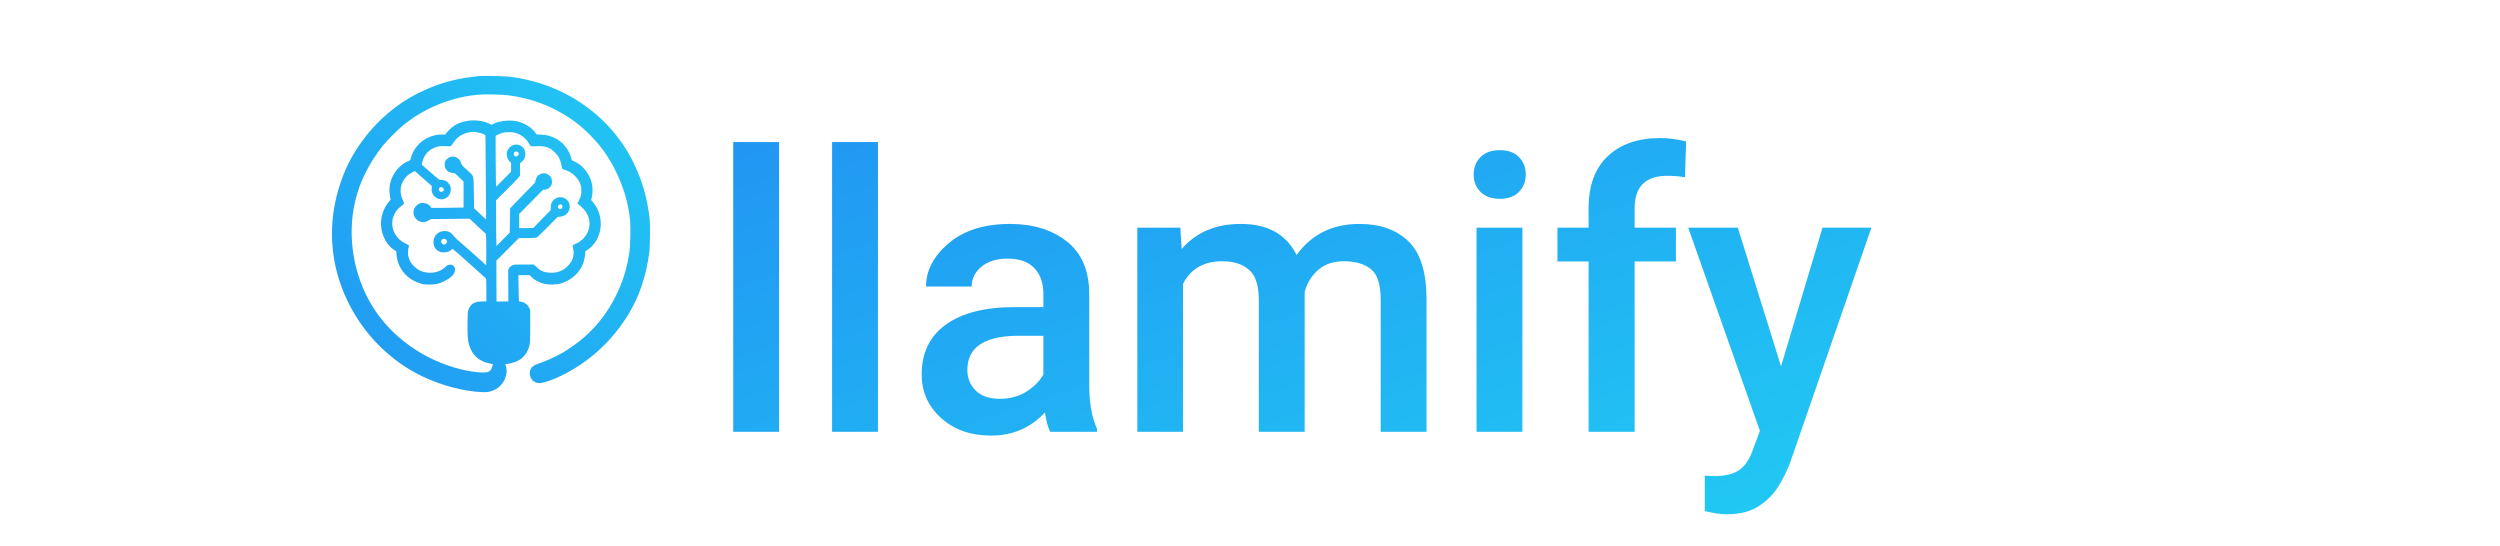
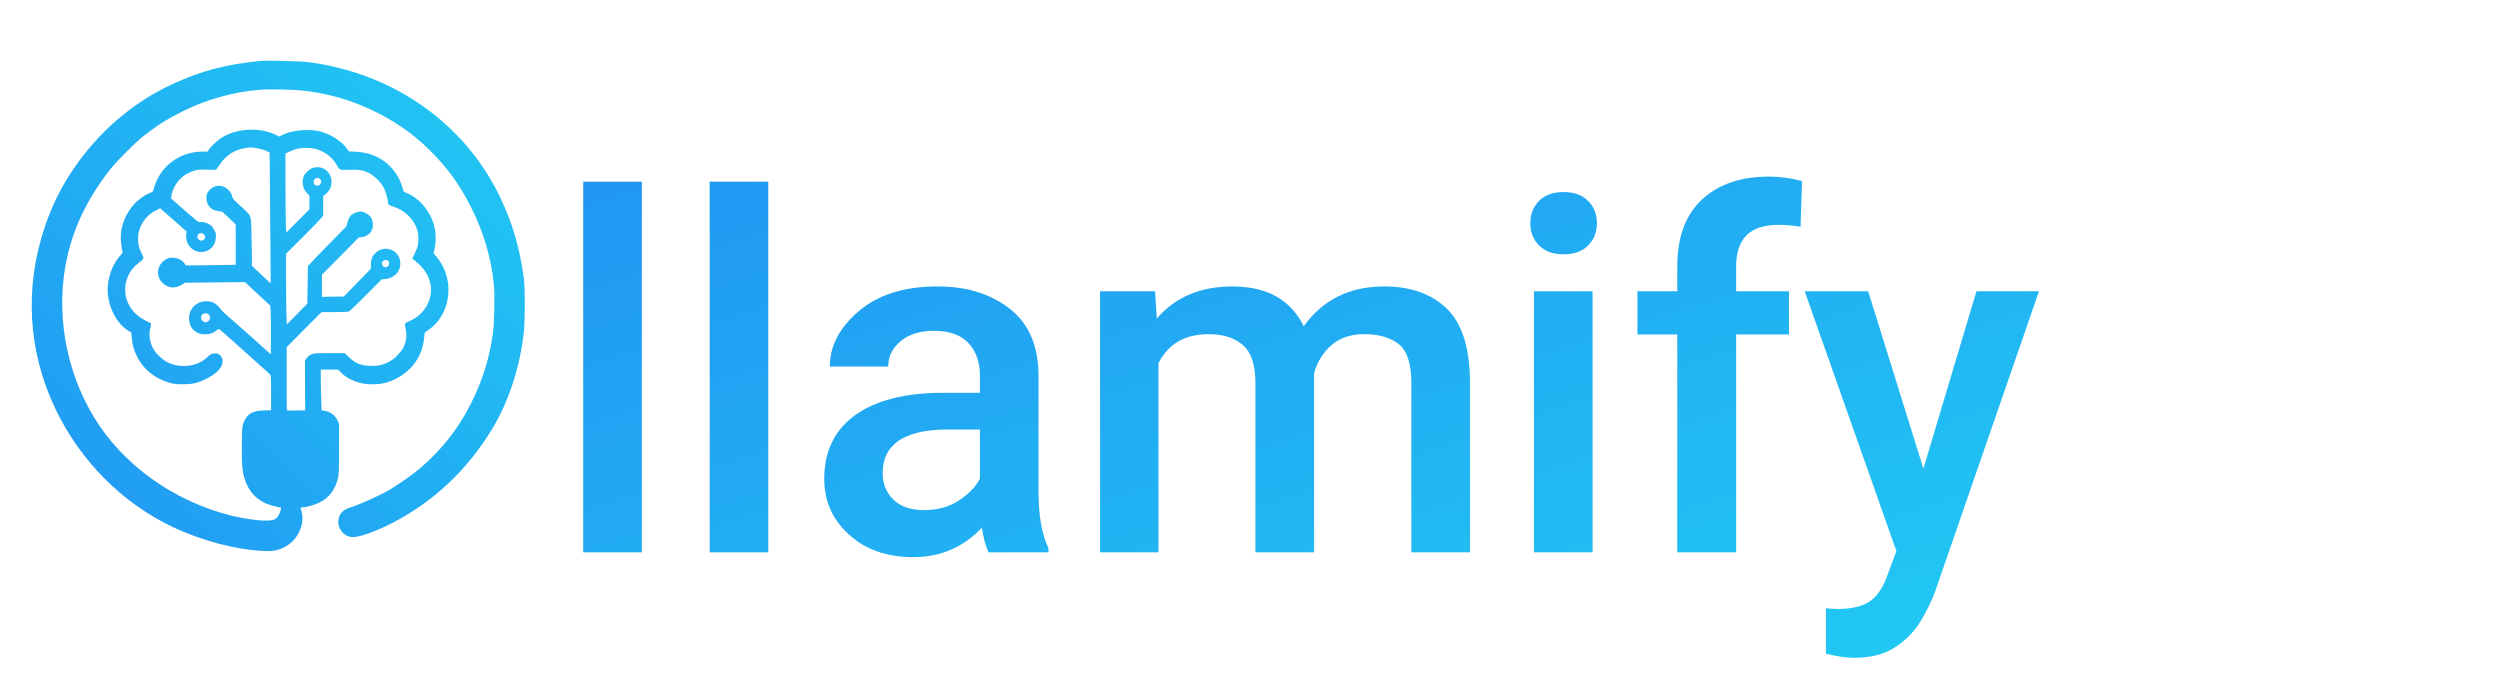
- <svg xmlns="http://www.w3.org/2000/svg" width="1100" height="240" viewBox="0 0 1100 240" role="img" aria-label="Ollamify">
+ <svg xmlns="http://www.w3.org/2000/svg" width="860" height="240" viewBox="0 0 860 240" role="img" aria-label="Ollamify">
  <defs>
    <linearGradient id="ollamifyGradient" x1="0" y1="0" x2="1" y2="1">
      <stop offset="0%" stop-color="#2196F3" />
      <stop offset="100%" stop-color="#21CBF3" />
    </linearGradient>
  </defs>
-   <g transform="translate(129,16) scale(0.17)">
-     <g transform="translate(0,1024) scale(0.1,-0.1)" fill="url(#ollamifyGradient)" stroke="none">
-       <path d="M4825 9214 c-585 -59 -983 -163 -1470 -387 -653 -299 -1236 -799 -1654 -1417 -208 -307 -355 -604 -476 -961 -347 -1022 -284 -2091 180 -3055 416 -864 1113 -1564 1955 -1962 484 -229 1054 -379 1515 -399 122 -5 151 -3 222 15 225 57 390 241 423 471 10 69 -1 162 -25 224 -6 14 -2 17 26 17 61 0 203 40 287 81 157 76 264 217 309 408 16 67 18 127 18 491 l0 415 -24 53 c-41 92 -122 150 -232 167 l-36 5 -6 197 c-4 108 -7 261 -7 340 l0 143 145 0 145 0 59 -59 c69 -69 184 -130 306 -162 124 -33 319 -31 440 5 118 35 219 87 314 162 183 144 289 337 315 570 l11 103 71 49 c318 224 420 692 230 1059 -25 49 -70 117 -99 153 l-54 64 13 56 c36 146 28 317 -21 461 -74 215 -252 414 -437 485 -23 9 -46 20 -51 24 -4 3 -16 40 -28 81 -39 143 -141 299 -257 394 -141 117 -317 183 -515 192 l-118 6 -29 42 c-94 137 -303 264 -497 301 -192 36 -469 1 -600 -76 l-34 -20 -42 21 c-253 130 -612 126 -869 -8 -83 -43 -207 -148 -255 -214 l-35 -49 -83 0 c-394 0 -732 -265 -819 -643 -5 -20 -16 -32 -39 -39 -111 -39 -249 -143 -327 -247 -153 -203 -209 -431 -164 -673 l16 -88 -40 -45 c-140 -159 -222 -400 -209 -615 17 -271 159 -532 353 -646 l41 -24 7 -83 c9 -113 31 -197 78 -297 102 -221 291 -380 545 -457 76 -23 106 -26 223 -27 166 -1 245 17 385 84 170 83 272 182 283 276 6 59 -3 87 -39 123 -26 26 -38 31 -80 31 -61 0 -79 -9 -146 -72 -159 -149 -437 -181 -650 -76 -75 37 -178 128 -223 198 -74 116 -98 253 -65 381 9 33 13 64 10 70 -4 5 -35 22 -70 38 -310 141 -443 467 -310 759 39 85 94 152 179 216 47 36 76 66 76 77 0 11 -15 49 -34 86 -41 81 -56 149 -56 247 0 189 119 375 294 462 l75 37 39 -34 c22 -19 121 -106 221 -194 l181 -160 -6 -56 c-20 -175 138 -319 305 -279 110 26 180 112 189 230 4 61 1 76 -22 124 -15 31 -44 69 -64 86 -45 37 -124 62 -169 54 -36 -7 -45 0 -363 280 -69 61 -127 111 -129 113 -2 1 2 31 9 65 33 154 143 296 280 360 111 53 163 62 314 56 72 -3 136 -4 143 -1 7 2 37 42 68 89 102 152 239 242 420 272 89 15 102 15 196 -1 58 -10 124 -28 157 -44 l57 -28 3 -220 c4 -370 17 -1960 16 -1963 -2 -3 -38 31 -251 232 l-63 59 0 156 c0 86 -3 268 -7 404 -7 294 2 269 -160 417 -150 137 -149 136 -163 185 -38 135 -185 211 -305 156 -51 -23 -101 -75 -116 -119 -18 -56 -7 -141 25 -190 38 -56 82 -82 165 -96 l68 -11 112 -106 111 -106 0 -336 0 -336 -92 -3 c-51 -2 -239 -5 -418 -6 l-325 -2 -20 32 c-32 52 -103 89 -179 95 -57 5 -72 2 -120 -21 -160 -78 -193 -282 -64 -402 89 -85 203 -95 315 -28 l56 35 501 5 501 5 210 -196 210 -195 8 -88 c4 -48 6 -231 5 -407 l-3 -320 -155 140 c-130 118 -249 224 -621 550 -18 17 -47 48 -64 70 -65 88 -140 128 -237 127 -156 -2 -275 -110 -286 -261 -8 -123 41 -216 140 -265 42 -21 66 -26 127 -26 83 0 133 17 189 64 18 16 38 26 45 23 12 -5 218 -187 622 -551 110 -99 210 -189 222 -200 22 -21 23 -24 23 -313 l0 -293 -82 0 c-223 0 -317 -53 -380 -211 -20 -50 -22 -77 -26 -338 -4 -304 5 -452 37 -564 78 -271 247 -430 520 -490 l99 -22 -5 -30 c-2 -16 -17 -54 -31 -84 -40 -81 -83 -101 -222 -101 -153 0 -369 32 -582 85 -962 243 -1803 847 -2287 1645 -483 797 -646 1787 -441 2685 118 515 358 999 726 1462 99 125 410 436 534 534 218 173 397 287 643 411 412 206 843 329 1297 369 167 15 571 6 760 -16 570 -66 1119 -270 1605 -595 181 -121 328 -243 496 -410 288 -287 483 -555 671 -926 217 -427 348 -871 389 -1324 15 -162 5 -635 -16 -785 -60 -427 -172 -789 -361 -1166 -233 -466 -541 -846 -949 -1170 -87 -69 -326 -232 -421 -287 -179 -103 -484 -240 -664 -297 -73 -23 -135 -70 -161 -122 -76 -155 17 -339 186 -367 107 -18 415 89 715 247 676 356 1231 881 1637 1550 273 451 453 987 529 1582 23 178 27 750 6 915 -66 519 -187 936 -399 1380 -592 1238 -1803 2084 -3228 2256 -114 14 -680 27 -770 18z m935 -1474 c128 -35 261 -135 325 -246 63 -109 52 -104 217 -97 164 6 240 -7 343 -60 77 -40 191 -154 232 -232 34 -65 73 -192 73 -238 0 -50 16 -64 97 -88 186 -56 350 -221 399 -404 17 -61 18 -176 3 -247 -6 -29 -30 -89 -52 -133 l-40 -80 49 -40 c140 -115 214 -221 249 -360 66 -258 -86 -538 -348 -646 -75 -30 -82 -43 -62 -118 28 -111 13 -230 -43 -335 -15 -28 -59 -83 -98 -123 -122 -124 -278 -181 -463 -170 -154 9 -238 45 -349 152 l-64 60 -256 0 c-242 0 -260 -1 -304 -22 -31 -14 -56 -36 -75 -64 l-28 -43 2 -412 3 -413 -151 -3 c-83 -2 -153 -1 -155 1 -2 2 -4 241 -4 530 l0 526 291 293 291 292 213 0 c124 0 226 4 242 10 15 6 145 129 289 274 l261 263 60 5 c156 15 265 139 250 285 -22 212 -275 296 -424 141 -46 -48 -66 -102 -67 -184 l-1 -71 -225 -231 -225 -231 -182 -3 -183 -3 0 185 0 185 308 311 307 311 53 6 c70 8 133 52 162 112 18 37 21 59 18 110 -5 84 -41 137 -118 178 -48 25 -62 28 -110 23 -63 -8 -129 -43 -155 -83 -11 -15 -28 -58 -40 -96 l-20 -68 -292 -298 c-161 -164 -305 -313 -320 -332 l-28 -33 -5 -312 -5 -313 -171 -173 -171 -173 -7 179 c-3 99 -6 364 -6 590 l0 411 281 280 c154 154 294 298 310 319 l29 39 0 161 0 162 46 38 c84 71 115 184 79 287 -44 124 -169 186 -297 147 -53 -16 -132 -88 -153 -140 -39 -96 -12 -220 64 -292 l31 -30 0 -115 0 -115 -192 -193 -193 -194 -7 83 c-3 46 -6 342 -7 660 l-1 576 66 31 c36 17 84 36 107 42 96 27 248 27 347 -1z m60 -500 c26 -26 25 -58 -2 -87 -41 -44 -108 -19 -108 40 0 61 67 90 110 47z m-1943 -922 c40 -38 24 -90 -33 -104 -30 -8 -74 28 -74 61 0 59 63 85 107 43z m3083 -447 c25 -47 -1 -101 -48 -101 -54 0 -81 62 -45 102 22 25 79 24 93 -1z m-3000 -891 c30 -30 27 -83 -6 -109 -35 -28 -69 -26 -99 4 -50 49 -19 125 50 125 22 0 43 -8 55 -20z" />
+   <g transform="translate(10,20) scale(0.2060606)">
+     <g transform="translate(0,825) scale(0.1,-0.1)" fill="url(#ollamifyGradient)" stroke="none">
+       <path d="M3865 8204 c-585 -59 -983 -163 -1470 -387 -653 -299 -1236 -799 -1654 -1417 -208 -307 -355 -604 -476 -961 -347 -1022 -284 -2091 180 -3055 416 -864 1113 -1564 1955 -1962 484 -229 1054 -379 1515 -399 122 -5 151 -3 222 15 225 57 390 241 423 471 10 69 -1 162 -25 224 -6 14 -2 17 26 17 61 0 203 40 287 81 157 76 264 217 309 408 16 67 18 127 18 491 l0 415 -24 53 c-41 92 -122 150 -232 167 l-36 5 -6 197 c-4 108 -7 261 -7 340 l0 143 145 0 145 0 59 -59 c69 -69 184 -130 306 -162 124 -33 319 -31 440 5 118 35 219 87 314 162 183 144 289 337 315 570 l11 103 71 49 c318 224 420 692 230 1059 -25 49 -70 117 -99 153 l-54 64 13 56 c36 146 28 317 -21 461 -74 215 -252 414 -437 485 -23 9 -46 20 -51 24 -4 3 -16 40 -28 81 -39 143 -141 299 -257 394 -141 117 -317 183 -515 192 l-118 6 -29 42 c-94 137 -303 264 -497 301 -192 36 -469 1 -600 -76 l-34 -20 -42 21 c-253 130 -612 126 -869 -8 -83 -43 -207 -148 -255 -214 l-35 -49 -83 0 c-394 0 -732 -265 -819 -643 -5 -20 -16 -32 -39 -39 -111 -39 -249 -143 -327 -247 -153 -203 -209 -431 -164 -673 l16 -88 -40 -45 c-140 -159 -222 -400 -209 -615 17 -271 159 -532 353 -646 l41 -24 7 -83 c9 -113 31 -197 78 -297 102 -221 291 -380 545 -457 76 -23 106 -26 223 -27 166 -1 245 17 385 84 170 83 272 182 283 276 6 59 -3 87 -39 123 -26 26 -38 31 -80 31 -61 0 -79 -9 -146 -72 -159 -149 -437 -181 -650 -76 -75 37 -178 128 -223 198 -74 116 -98 253 -65 381 9 33 13 64 10 70 -4 5 -35 22 -70 38 -310 141 -443 467 -310 759 39 85 94 152 179 216 47 36 76 66 76 77 0 11 -15 49 -34 86 -41 81 -56 149 -56 247 0 189 119 375 294 462 l75 37 39 -34 c22 -19 121 -106 221 -194 l181 -160 -6 -56 c-20 -175 138 -319 305 -279 110 26 180 112 189 230 4 61 1 76 -22 124 -15 31 -44 69 -64 86 -45 37 -124 62 -169 54 -36 -7 -45 0 -363 280 -69 61 -127 111 -129 113 -2 1 2 31 9 65 33 154 143 296 280 360 111 53 163 62 314 56 72 -3 136 -4 143 -1 7 2 37 42 68 89 102 152 239 242 420 272 89 15 102 15 196 -1 58 -10 124 -28 157 -44 l57 -28 3 -220 c4 -370 17 -1960 16 -1963 -2 -3 -38 31 -251 232 l-63 59 0 156 c0 86 -3 268 -7 404 -7 294 2 269 -160 417 -150 137 -149 136 -163 185 -38 135 -185 211 -305 156 -51 -23 -101 -75 -116 -119 -18 -56 -7 -141 25 -190 38 -56 82 -82 165 -96 l68 -11 112 -106 111 -106 0 -336 0 -336 -92 -3 c-51 -2 -239 -5 -418 -6 l-325 -2 -20 32 c-32 52 -103 89 -179 95 -57 5 -72 2 -120 -21 -160 -78 -193 -282 -64 -402 89 -85 203 -95 315 -28 l56 35 501 5 501 5 210 -196 210 -195 8 -88 c4 -48 6 -231 5 -407 l-3 -320 -155 140 c-130 118 -249 224 -621 550 -18 17 -47 48 -64 70 -65 88 -140 128 -237 127 -156 -2 -275 -110 -286 -261 -8 -123 41 -216 140 -265 42 -21 66 -26 127 -26 83 0 133 17 189 64 18 16 38 26 45 23 12 -5 218 -187 622 -551 110 -99 210 -189 222 -200 22 -21 23 -24 23 -313 l0 -293 -82 0 c-223 0 -317 -53 -380 -211 -20 -50 -22 -77 -26 -338 -4 -304 5 -452 37 -564 78 -271 247 -430 520 -490 l99 -22 -5 -30 c-2 -16 -17 -54 -31 -84 -40 -81 -83 -101 -222 -101 -153 0 -369 32 -582 85 -962 243 -1803 847 -2287 1645 -483 797 -646 1787 -441 2685 118 515 358 999 726 1462 99 125 410 436 534 534 218 173 397 287 643 411 412 206 843 329 1297 369 167 15 571 6 760 -16 570 -66 1119 -270 1605 -595 181 -121 328 -243 496 -410 288 -287 483 -555 671 -926 217 -427 348 -871 389 -1324 15 -162 5 -635 -16 -785 -60 -427 -172 -789 -361 -1166 -233 -466 -541 -846 -949 -1170 -87 -69 -326 -232 -421 -287 -179 -103 -484 -240 -664 -297 -73 -23 -135 -70 -161 -122 -76 -155 17 -339 186 -367 107 -18 415 89 715 247 676 356 1231 881 1637 1550 273 451 453 987 529 1582 23 178 27 750 6 915 -66 519 -187 936 -399 1380 -592 1238 -1803 2084 -3228 2256 -114 14 -680 27 -770 18z m935 -1474 c128 -35 261 -135 325 -246 63 -109 52 -104 217 -97 164 6 240 -7 343 -60 77 -40 191 -154 232 -232 34 -65 73 -192 73 -238 0 -50 16 -64 97 -88 186 -56 350 -221 399 -404 17 -61 18 -176 3 -247 -6 -29 -30 -89 -52 -133 l-40 -80 49 -40 c140 -115 214 -221 249 -360 66 -258 -86 -538 -348 -646 -75 -30 -82 -43 -62 -118 28 -111 13 -230 -43 -335 -15 -28 -59 -83 -98 -123 -122 -124 -278 -181 -463 -170 -154 9 -238 45 -349 152 l-64 60 -256 0 c-242 0 -260 -1 -304 -22 -31 -14 -56 -36 -75 -64 l-28 -43 2 -412 3 -413 -151 -3 c-83 -2 -153 -1 -155 1 -2 2 -4 241 -4 530 l0 526 291 293 291 292 213 0 c124 0 226 4 242 10 15 6 145 129 289 274 l261 263 60 5 c156 15 265 139 250 285 -22 212 -275 296 -424 141 -46 -48 -66 -102 -67 -184 l-1 -71 -225 -231 -225 -231 -182 -3 -183 -3 0 185 0 185 308 311 307 311 53 6 c70 8 133 52 162 112 18 37 21 59 18 110 -5 84 -41 137 -118 178 -48 25 -62 28 -110 23 -63 -8 -129 -43 -155 -83 -11 -15 -28 -58 -40 -96 l-20 -68 -292 -298 c-161 -164 -305 -313 -320 -332 l-28 -33 -5 -312 -5 -313 -171 -173 -171 -173 -7 179 c-3 99 -6 364 -6 590 l0 411 281 280 c154 154 294 298 310 319 l29 39 0 161 0 162 46 38 c84 71 115 184 79 287 -44 124 -169 186 -297 147 -53 -16 -132 -88 -153 -140 -39 -96 -12 -220 64 -292 l31 -30 0 -115 0 -115 -192 -193 -193 -194 -7 83 c-3 46 -6 342 -7 660 l-1 576 66 31 c36 17 84 36 107 42 96 27 248 27 347 -1z m60 -500 c26 -26 25 -58 -2 -87 -41 -44 -108 -19 -108 40 0 61 67 90 110 47z m-1943 -922 c40 -38 24 -90 -33 -104 -30 -8 -74 28 -74 61 0 59 63 85 107 43z m3083 -447 c25 -47 -1 -101 -48 -101 -54 0 -81 62 -45 102 22 25 79 24 93 -1z m-3000 -891 c30 -30 27 -83 -6 -109 -35 -28 -69 -26 -99 4 -50 49 -19 125 50 125 22 0 43 -8 55 -20z" />
    </g>
  </g>
-   <text x="311" y="190" fill="url(#ollamifyGradient)" font-family="system-ui, -apple-system, Segoe UI, Roboto, Arial, sans-serif" font-size="170" font-weight="500" textLength="660" lengthAdjust="spacingAndGlyphs">
+   <text x="189" y="190" fill="url(#ollamifyGradient)" font-family="system-ui, -apple-system, Segoe UI, Roboto, Arial, sans-serif" font-size="170" font-weight="500" textLength="660" lengthAdjust="spacingAndGlyphs">
    llamify
  </text>
</svg>
